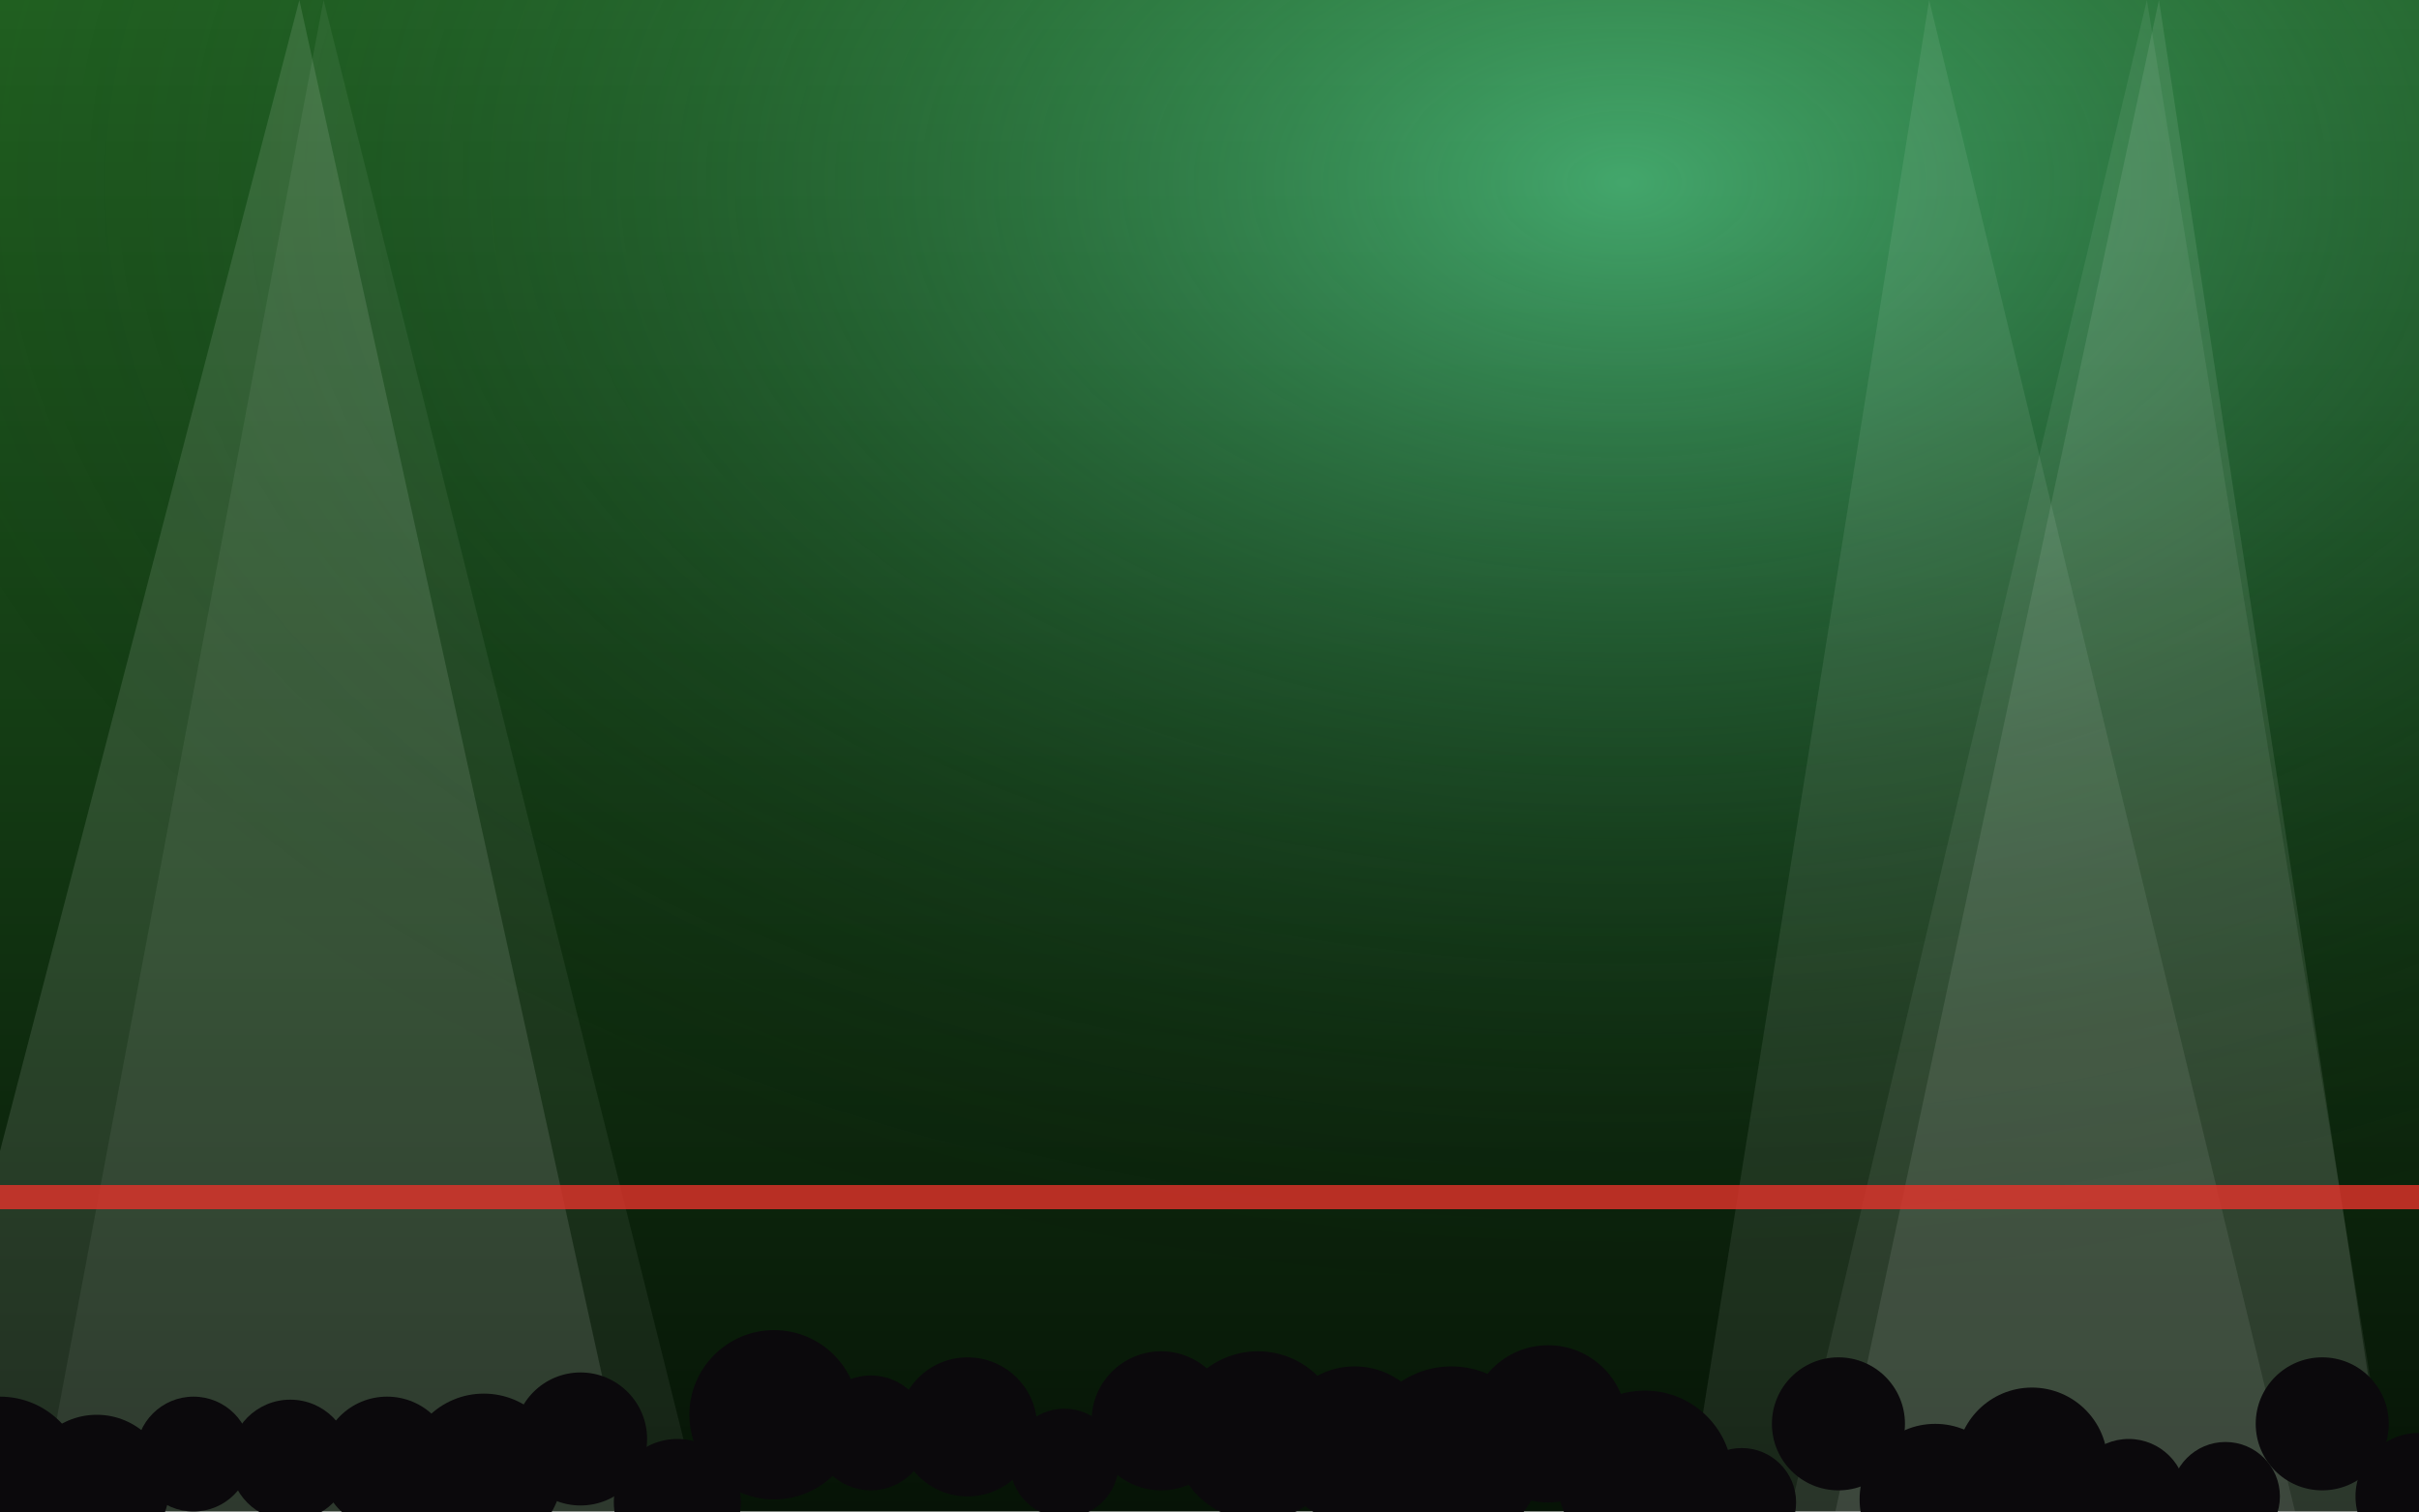
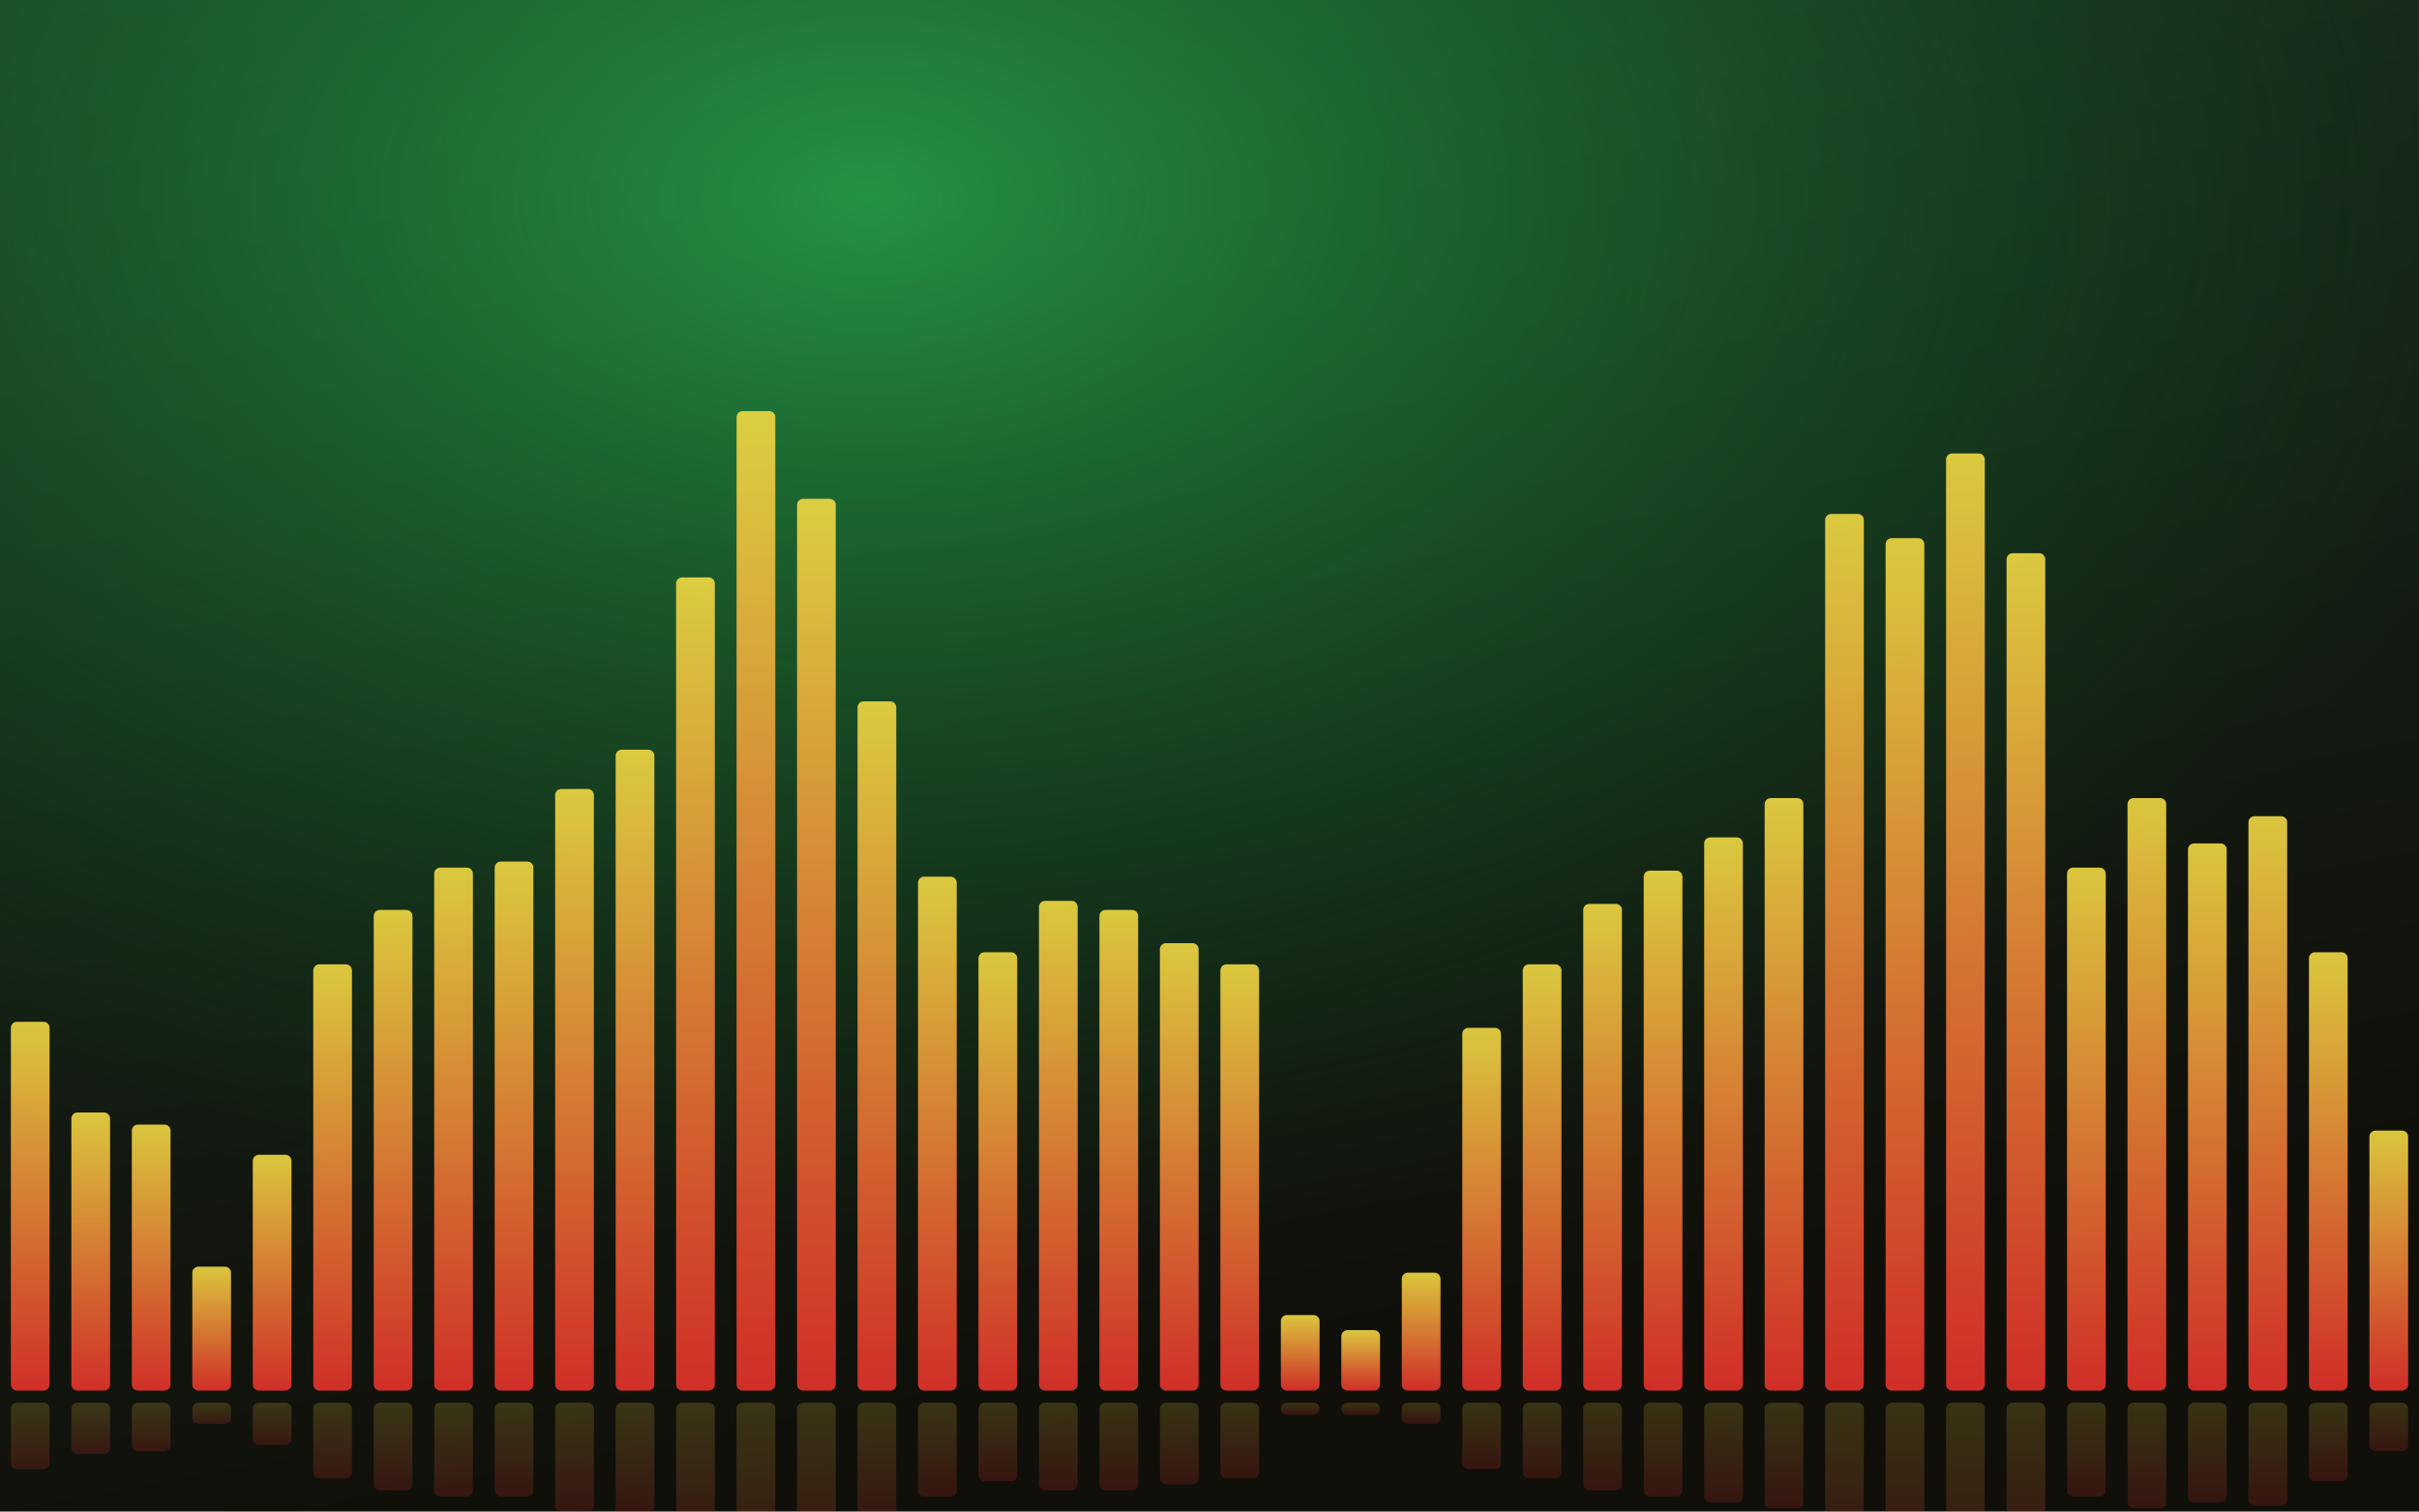
<svg xmlns="http://www.w3.org/2000/svg" viewBox="0 0 800 500" width="800" height="500">
  <defs>
-     <linearGradient id="g" x1="0" y1="0" x2="0" y2="1">
-       <stop offset="0" stop-color="hsl(120,50%,26%)" />
-       <stop offset="1" stop-color="hsl(120,50%,5%)" />
+     <linearGradient id="f" x1="0" y1="0" x2="0.3" y2="1">
+       <stop offset="0" stop-color="hsl(137,30%,14%)" />
+       <stop offset="1" stop-color="hsl(52,25%,5%)" />
    </linearGradient>
-     <radialGradient id="s" cx="0.67" cy="0.12" r="0.75">
-       <stop offset="0" stop-color="hsl(155,85%,68%)" stop-opacity="0.5" />
-       <stop offset="1" stop-color="#000" stop-opacity="0" />
+     <radialGradient id="h" cx="0.36" cy="0.13" r="0.7">
+       <stop offset="0" stop-color="hsl(137,80%,55%)" stop-opacity="0.55" />
+       <stop offset="1" stop-color="hsl(137,80%,30%)" stop-opacity="0" />
    </radialGradient>
+     <linearGradient id="b" x1="0" y1="0" x2="0" y2="1">
+       <stop offset="0" stop-color="#fff" stop-opacity="0.32" />
+       <stop offset="1" stop-color="#fff" stop-opacity="0" />
+     </linearGradient>
+     <linearGradient id="e" x1="0" y1="1" x2="0" y2="0">
+       <stop offset="0" stop-color="#e4322b" />
+       <stop offset="1" stop-color="hsl(52,85%,60%)" />
+     </linearGradient>
  </defs>
-   <rect width="800" height="500" fill="url(#g)" />
-   <rect width="800" height="500" fill="url(#s)" />
-   <polygon points="710,0 592,500 791,500" fill="#fff" opacity="0.07" />
-   <polygon points="99,0 -31,500 209,500" fill="#fff" opacity="0.11" />
-   <polygon points="638,0 558,500 759,500" fill="#fff" opacity="0.08" />
-   <polygon points="714,0 607,500 790,500" fill="#fff" opacity="0.09" />
-   <polygon points="107,0 13,500 232,500" fill="#fff" opacity="0.06" />
-   <rect x="0" y="392" width="800" height="8" fill="#e4322b" opacity="0.8" />
-   <circle cx="0" cy="490" r="28" fill="#0b090c" />
-   <circle cx="32" cy="492" r="24" fill="#0b090c" />
-   <circle cx="64" cy="481" r="19" fill="#0b090c" />
-   <circle cx="96" cy="483" r="20" fill="#0b090c" />
-   <circle cx="128" cy="484" r="22" fill="#0b090c" />
-   <circle cx="160" cy="487" r="26" fill="#0b090c" />
-   <circle cx="192" cy="476" r="22" fill="#0b090c" />
-   <circle cx="224" cy="497" r="21" fill="#0b090c" />
-   <circle cx="256" cy="468" r="28" fill="#0b090c" />
-   <circle cx="288" cy="474" r="19" fill="#0b090c" />
-   <circle cx="320" cy="472" r="23" fill="#0b090c" />
-   <circle cx="352" cy="484" r="18" fill="#0b090c" />
-   <circle cx="384" cy="470" r="23" fill="#0b090c" />
-   <circle cx="416" cy="475" r="28" fill="#0b090c" />
-   <circle cx="448" cy="478" r="26" fill="#0b090c" />
-   <circle cx="480" cy="482" r="30" fill="#0b090c" />
-   <circle cx="512" cy="471" r="26" fill="#0b090c" />
-   <circle cx="544" cy="489" r="29" fill="#0b090c" />
-   <circle cx="576" cy="497" r="18" fill="#0b090c" />
-   <circle cx="608" cy="471" r="22" fill="#0b090c" />
-   <circle cx="640" cy="496" r="25" fill="#0b090c" />
-   <circle cx="672" cy="484" r="25" fill="#0b090c" />
-   <circle cx="704" cy="495" r="19" fill="#0b090c" />
-   <circle cx="736" cy="495" r="18" fill="#0b090c" />
-   <circle cx="768" cy="471" r="22" fill="#0b090c" />
-   <circle cx="800" cy="495" r="21" fill="#0b090c" />
+   <rect width="800" height="500" fill="url(#f)" />
+   <rect width="800" height="500" fill="url(#h)" />
+   <rect x="3.6" y="338" width="12.8" height="122" rx="2" fill="url(#e)" opacity="0.9" />
+   <rect x="3.6" y="464" width="12.8" height="22" rx="2" fill="url(#e)" opacity="0.18" />
+   <rect x="23.6" y="368" width="12.8" height="92" rx="2" fill="url(#e)" opacity="0.9" />
+   <rect x="23.6" y="464" width="12.8" height="17" rx="2" fill="url(#e)" opacity="0.18" />
+   <rect x="43.6" y="372" width="12.8" height="88" rx="2" fill="url(#e)" opacity="0.9" />
+   <rect x="43.6" y="464" width="12.8" height="16" rx="2" fill="url(#e)" opacity="0.18" />
+   <rect x="63.6" y="419" width="12.8" height="41" rx="2" fill="url(#e)" opacity="0.9" />
+   <rect x="63.6" y="464" width="12.8" height="7" rx="2" fill="url(#e)" opacity="0.18" />
+   <rect x="83.6" y="382" width="12.8" height="78" rx="2" fill="url(#e)" opacity="0.9" />
+   <rect x="83.6" y="464" width="12.8" height="14" rx="2" fill="url(#e)" opacity="0.18" />
+   <rect x="103.6" y="319" width="12.8" height="141" rx="2" fill="url(#e)" opacity="0.9" />
+   <rect x="103.6" y="464" width="12.8" height="25" rx="2" fill="url(#e)" opacity="0.18" />
+   <rect x="123.6" y="301" width="12.8" height="159" rx="2" fill="url(#e)" opacity="0.9" />
+   <rect x="123.6" y="464" width="12.8" height="29" rx="2" fill="url(#e)" opacity="0.18" />
+   <rect x="143.6" y="287" width="12.8" height="173" rx="2" fill="url(#e)" opacity="0.9" />
+   <rect x="143.6" y="464" width="12.8" height="31" rx="2" fill="url(#e)" opacity="0.18" />
+   <rect x="163.6" y="285" width="12.8" height="175" rx="2" fill="url(#e)" opacity="0.9" />
+   <rect x="163.6" y="464" width="12.8" height="31" rx="2" fill="url(#e)" opacity="0.18" />
+   <rect x="183.6" y="261" width="12.8" height="199" rx="2" fill="url(#e)" opacity="0.9" />
+   <rect x="183.6" y="464" width="12.8" height="36" rx="2" fill="url(#e)" opacity="0.18" />
+   <rect x="203.6" y="248" width="12.8" height="212" rx="2" fill="url(#e)" opacity="0.9" />
+   <rect x="203.6" y="464" width="12.8" height="38" rx="2" fill="url(#e)" opacity="0.18" />
+   <rect x="223.6" y="191" width="12.8" height="269" rx="2" fill="url(#e)" opacity="0.9" />
+   <rect x="223.6" y="464" width="12.8" height="48" rx="2" fill="url(#e)" opacity="0.18" />
+   <rect x="243.6" y="136" width="12.8" height="324" rx="2" fill="url(#e)" opacity="0.9" />
+   <rect x="243.6" y="464" width="12.8" height="58" rx="2" fill="url(#e)" opacity="0.18" />
+   <rect x="263.6" y="165" width="12.8" height="295" rx="2" fill="url(#e)" opacity="0.9" />
+   <rect x="263.6" y="464" width="12.8" height="53" rx="2" fill="url(#e)" opacity="0.18" />
+   <rect x="283.6" y="232" width="12.8" height="228" rx="2" fill="url(#e)" opacity="0.9" />
+   <rect x="283.6" y="464" width="12.8" height="41" rx="2" fill="url(#e)" opacity="0.18" />
+   <rect x="303.6" y="290" width="12.8" height="170" rx="2" fill="url(#e)" opacity="0.9" />
+   <rect x="303.6" y="464" width="12.8" height="31" rx="2" fill="url(#e)" opacity="0.18" />
+   <rect x="323.6" y="315" width="12.8" height="145" rx="2" fill="url(#e)" opacity="0.9" />
+   <rect x="323.6" y="464" width="12.8" height="26" rx="2" fill="url(#e)" opacity="0.18" />
+   <rect x="343.6" y="298" width="12.8" height="162" rx="2" fill="url(#e)" opacity="0.9" />
+   <rect x="343.6" y="464" width="12.8" height="29" rx="2" fill="url(#e)" opacity="0.18" />
+   <rect x="363.6" y="301" width="12.8" height="159" rx="2" fill="url(#e)" opacity="0.9" />
+   <rect x="363.6" y="464" width="12.8" height="29" rx="2" fill="url(#e)" opacity="0.18" />
+   <rect x="383.6" y="312" width="12.8" height="148" rx="2" fill="url(#e)" opacity="0.9" />
+   <rect x="383.6" y="464" width="12.8" height="27" rx="2" fill="url(#e)" opacity="0.18" />
+   <rect x="403.6" y="319" width="12.8" height="141" rx="2" fill="url(#e)" opacity="0.9" />
+   <rect x="403.6" y="464" width="12.8" height="25" rx="2" fill="url(#e)" opacity="0.18" />
+   <rect x="423.6" y="435" width="12.8" height="25" rx="2" fill="url(#e)" opacity="0.9" />
+   <rect x="423.6" y="464" width="12.8" height="4" rx="2" fill="url(#e)" opacity="0.18" />
+   <rect x="443.6" y="440" width="12.8" height="20" rx="2" fill="url(#e)" opacity="0.9" />
+   <rect x="443.6" y="464" width="12.8" height="4" rx="2" fill="url(#e)" opacity="0.18" />
+   <rect x="463.6" y="421" width="12.8" height="39" rx="2" fill="url(#e)" opacity="0.9" />
+   <rect x="463.6" y="464" width="12.8" height="7" rx="2" fill="url(#e)" opacity="0.18" />
+   <rect x="483.6" y="340" width="12.8" height="120" rx="2" fill="url(#e)" opacity="0.9" />
+   <rect x="483.6" y="464" width="12.8" height="22" rx="2" fill="url(#e)" opacity="0.18" />
+   <rect x="503.6" y="319" width="12.8" height="141" rx="2" fill="url(#e)" opacity="0.9" />
+   <rect x="503.6" y="464" width="12.8" height="25" rx="2" fill="url(#e)" opacity="0.18" />
+   <rect x="523.6" y="299" width="12.8" height="161" rx="2" fill="url(#e)" opacity="0.9" />
+   <rect x="523.6" y="464" width="12.8" height="29" rx="2" fill="url(#e)" opacity="0.18" />
+   <rect x="543.6" y="288" width="12.8" height="172" rx="2" fill="url(#e)" opacity="0.9" />
+   <rect x="543.6" y="464" width="12.8" height="31" rx="2" fill="url(#e)" opacity="0.18" />
+   <rect x="563.6" y="277" width="12.8" height="183" rx="2" fill="url(#e)" opacity="0.9" />
+   <rect x="563.6" y="464" width="12.8" height="33" rx="2" fill="url(#e)" opacity="0.18" />
+   <rect x="583.6" y="264" width="12.8" height="196" rx="2" fill="url(#e)" opacity="0.9" />
+   <rect x="583.6" y="464" width="12.8" height="35" rx="2" fill="url(#e)" opacity="0.18" />
+   <rect x="603.6" y="170" width="12.8" height="290" rx="2" fill="url(#e)" opacity="0.9" />
+   <rect x="603.6" y="464" width="12.8" height="52" rx="2" fill="url(#e)" opacity="0.18" />
+   <rect x="623.6" y="178" width="12.8" height="282" rx="2" fill="url(#e)" opacity="0.9" />
+   <rect x="623.6" y="464" width="12.8" height="51" rx="2" fill="url(#e)" opacity="0.18" />
+   <rect x="643.6" y="150" width="12.8" height="310" rx="2" fill="url(#e)" opacity="0.9" />
+   <rect x="643.6" y="464" width="12.8" height="56" rx="2" fill="url(#e)" opacity="0.18" />
+   <rect x="663.6" y="183" width="12.8" height="277" rx="2" fill="url(#e)" opacity="0.9" />
+   <rect x="663.6" y="464" width="12.8" height="50" rx="2" fill="url(#e)" opacity="0.18" />
+   <rect x="683.6" y="287" width="12.8" height="173" rx="2" fill="url(#e)" opacity="0.9" />
+   <rect x="683.6" y="464" width="12.8" height="31" rx="2" fill="url(#e)" opacity="0.18" />
+   <rect x="703.6" y="264" width="12.8" height="196" rx="2" fill="url(#e)" opacity="0.9" />
+   <rect x="703.6" y="464" width="12.8" height="35" rx="2" fill="url(#e)" opacity="0.18" />
+   <rect x="723.6" y="279" width="12.8" height="181" rx="2" fill="url(#e)" opacity="0.9" />
+   <rect x="723.6" y="464" width="12.8" height="33" rx="2" fill="url(#e)" opacity="0.18" />
+   <rect x="743.6" y="270" width="12.8" height="190" rx="2" fill="url(#e)" opacity="0.9" />
+   <rect x="743.6" y="464" width="12.8" height="34" rx="2" fill="url(#e)" opacity="0.18" />
+   <rect x="763.6" y="315" width="12.8" height="145" rx="2" fill="url(#e)" opacity="0.9" />
+   <rect x="763.6" y="464" width="12.8" height="26" rx="2" fill="url(#e)" opacity="0.18" />
+   <rect x="783.6" y="374" width="12.8" height="86" rx="2" fill="url(#e)" opacity="0.9" />
+   <rect x="783.6" y="464" width="12.8" height="16" rx="2" fill="url(#e)" opacity="0.18" />
</svg>
